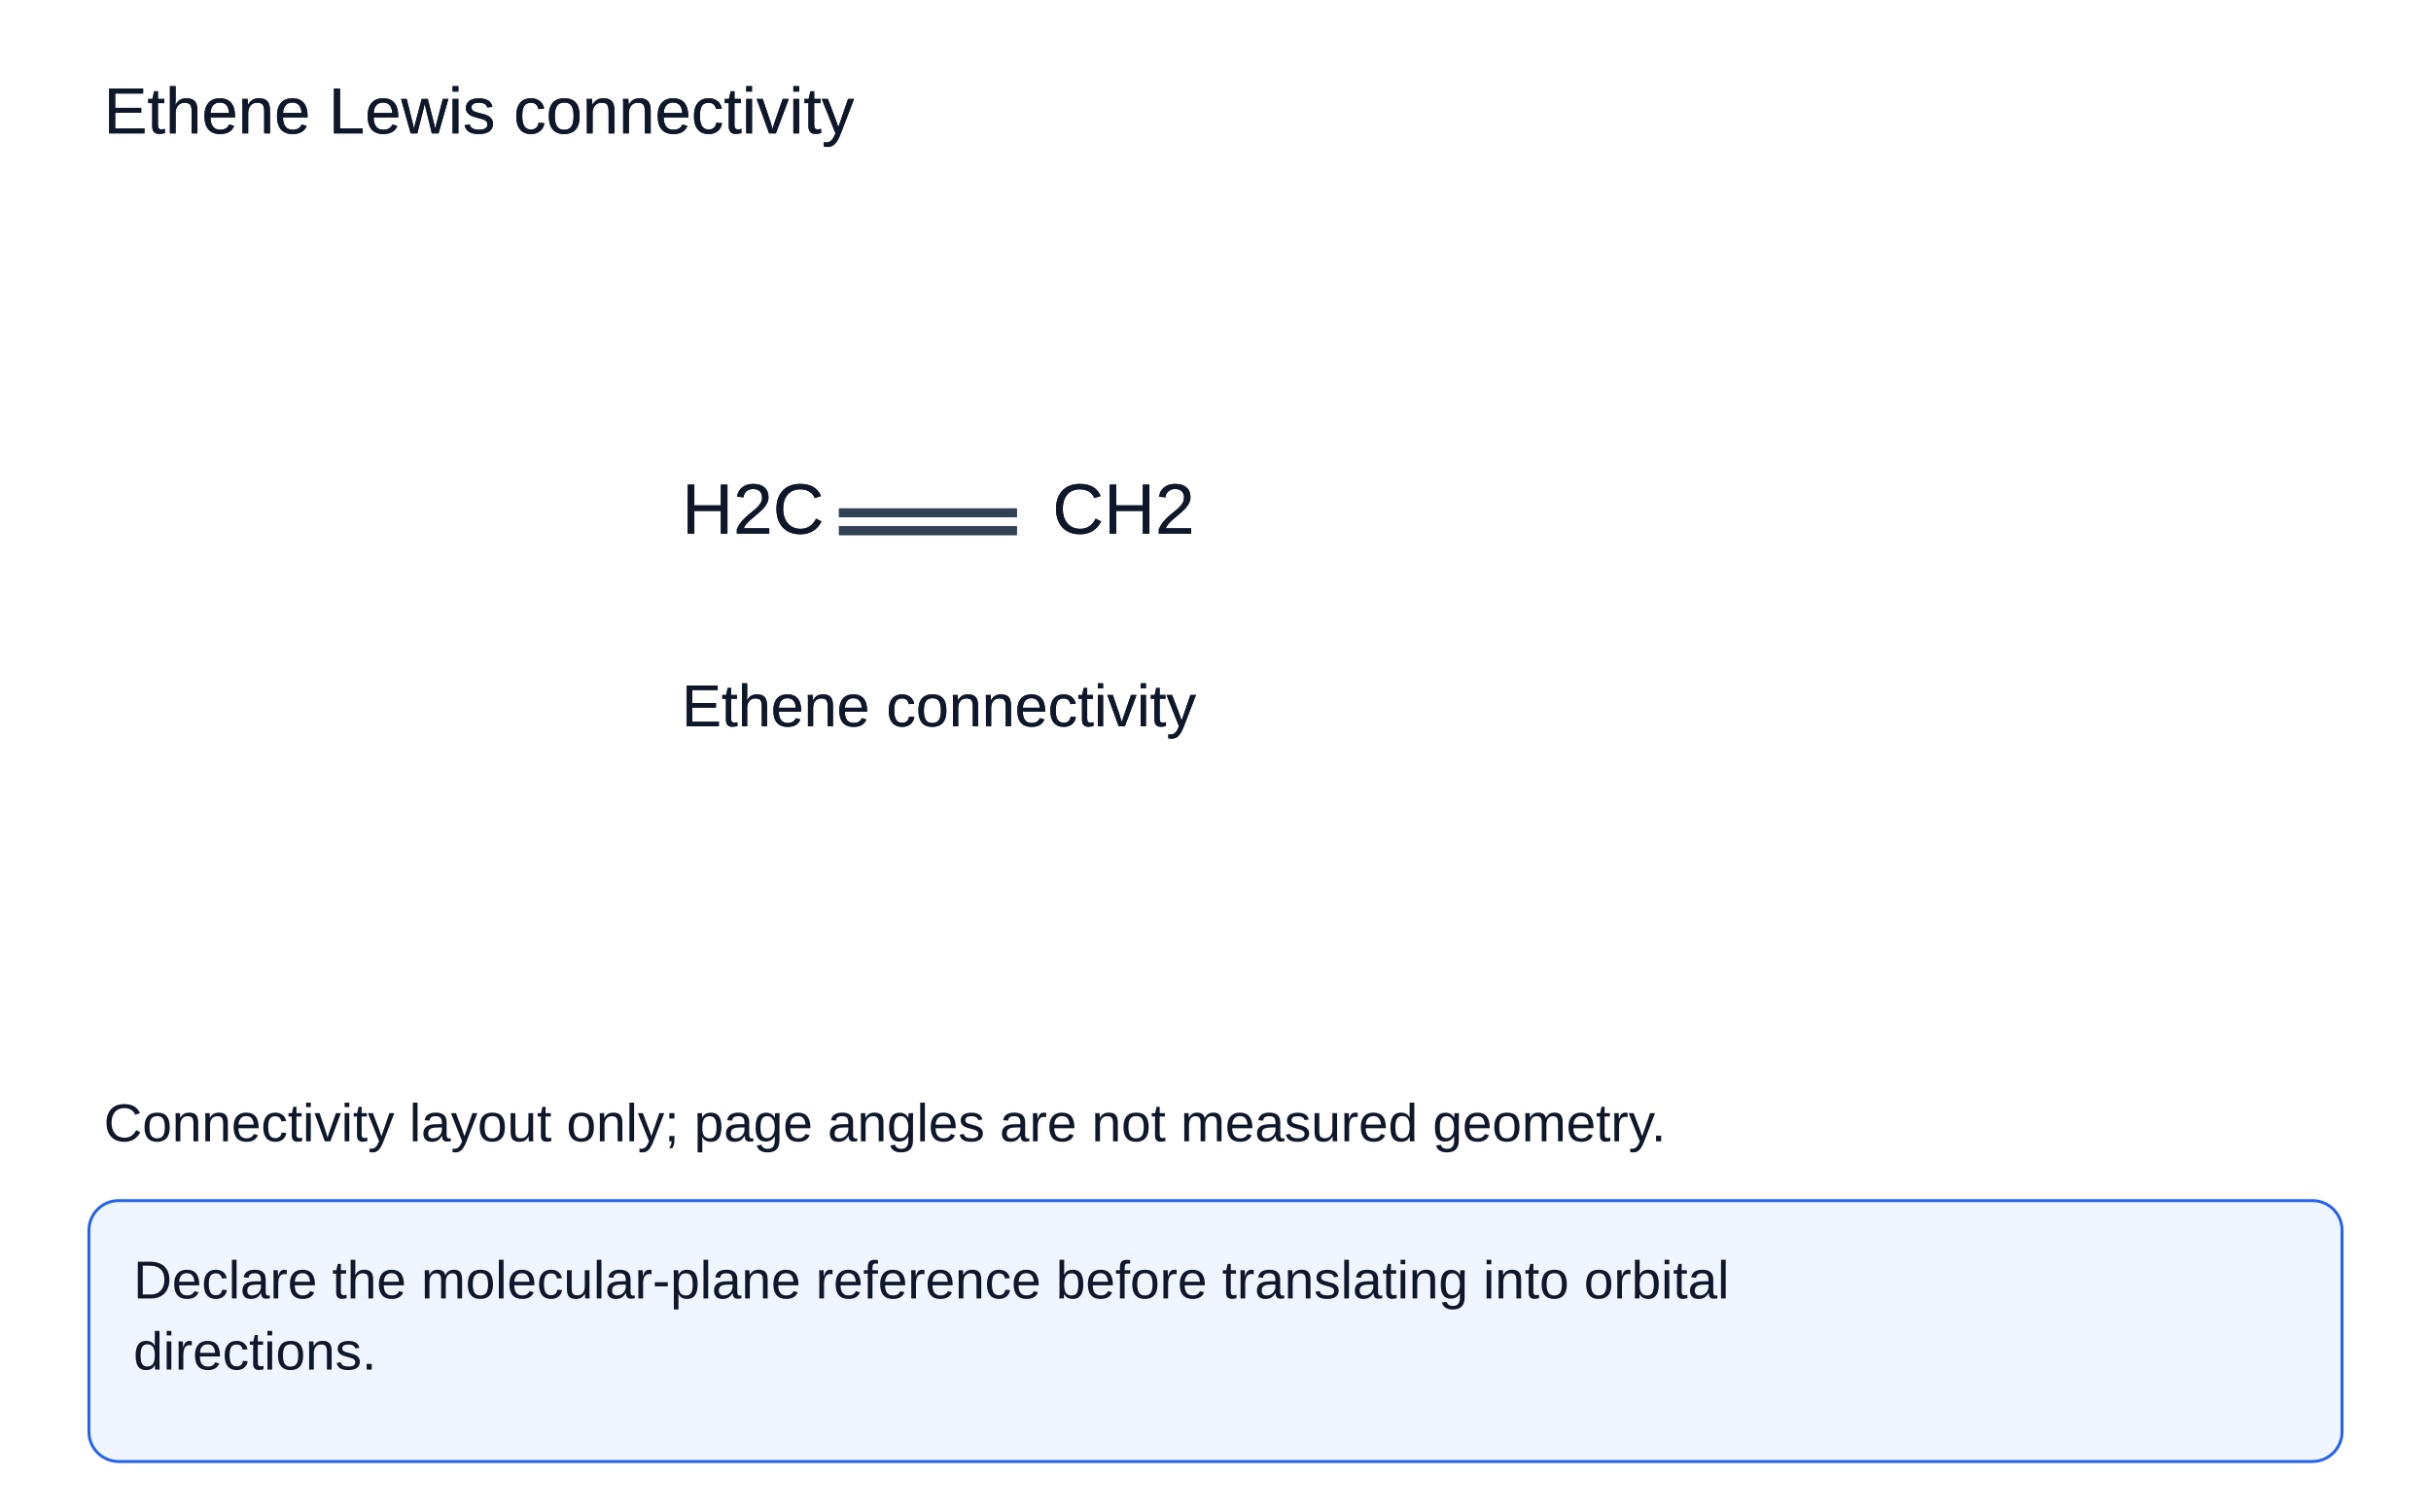
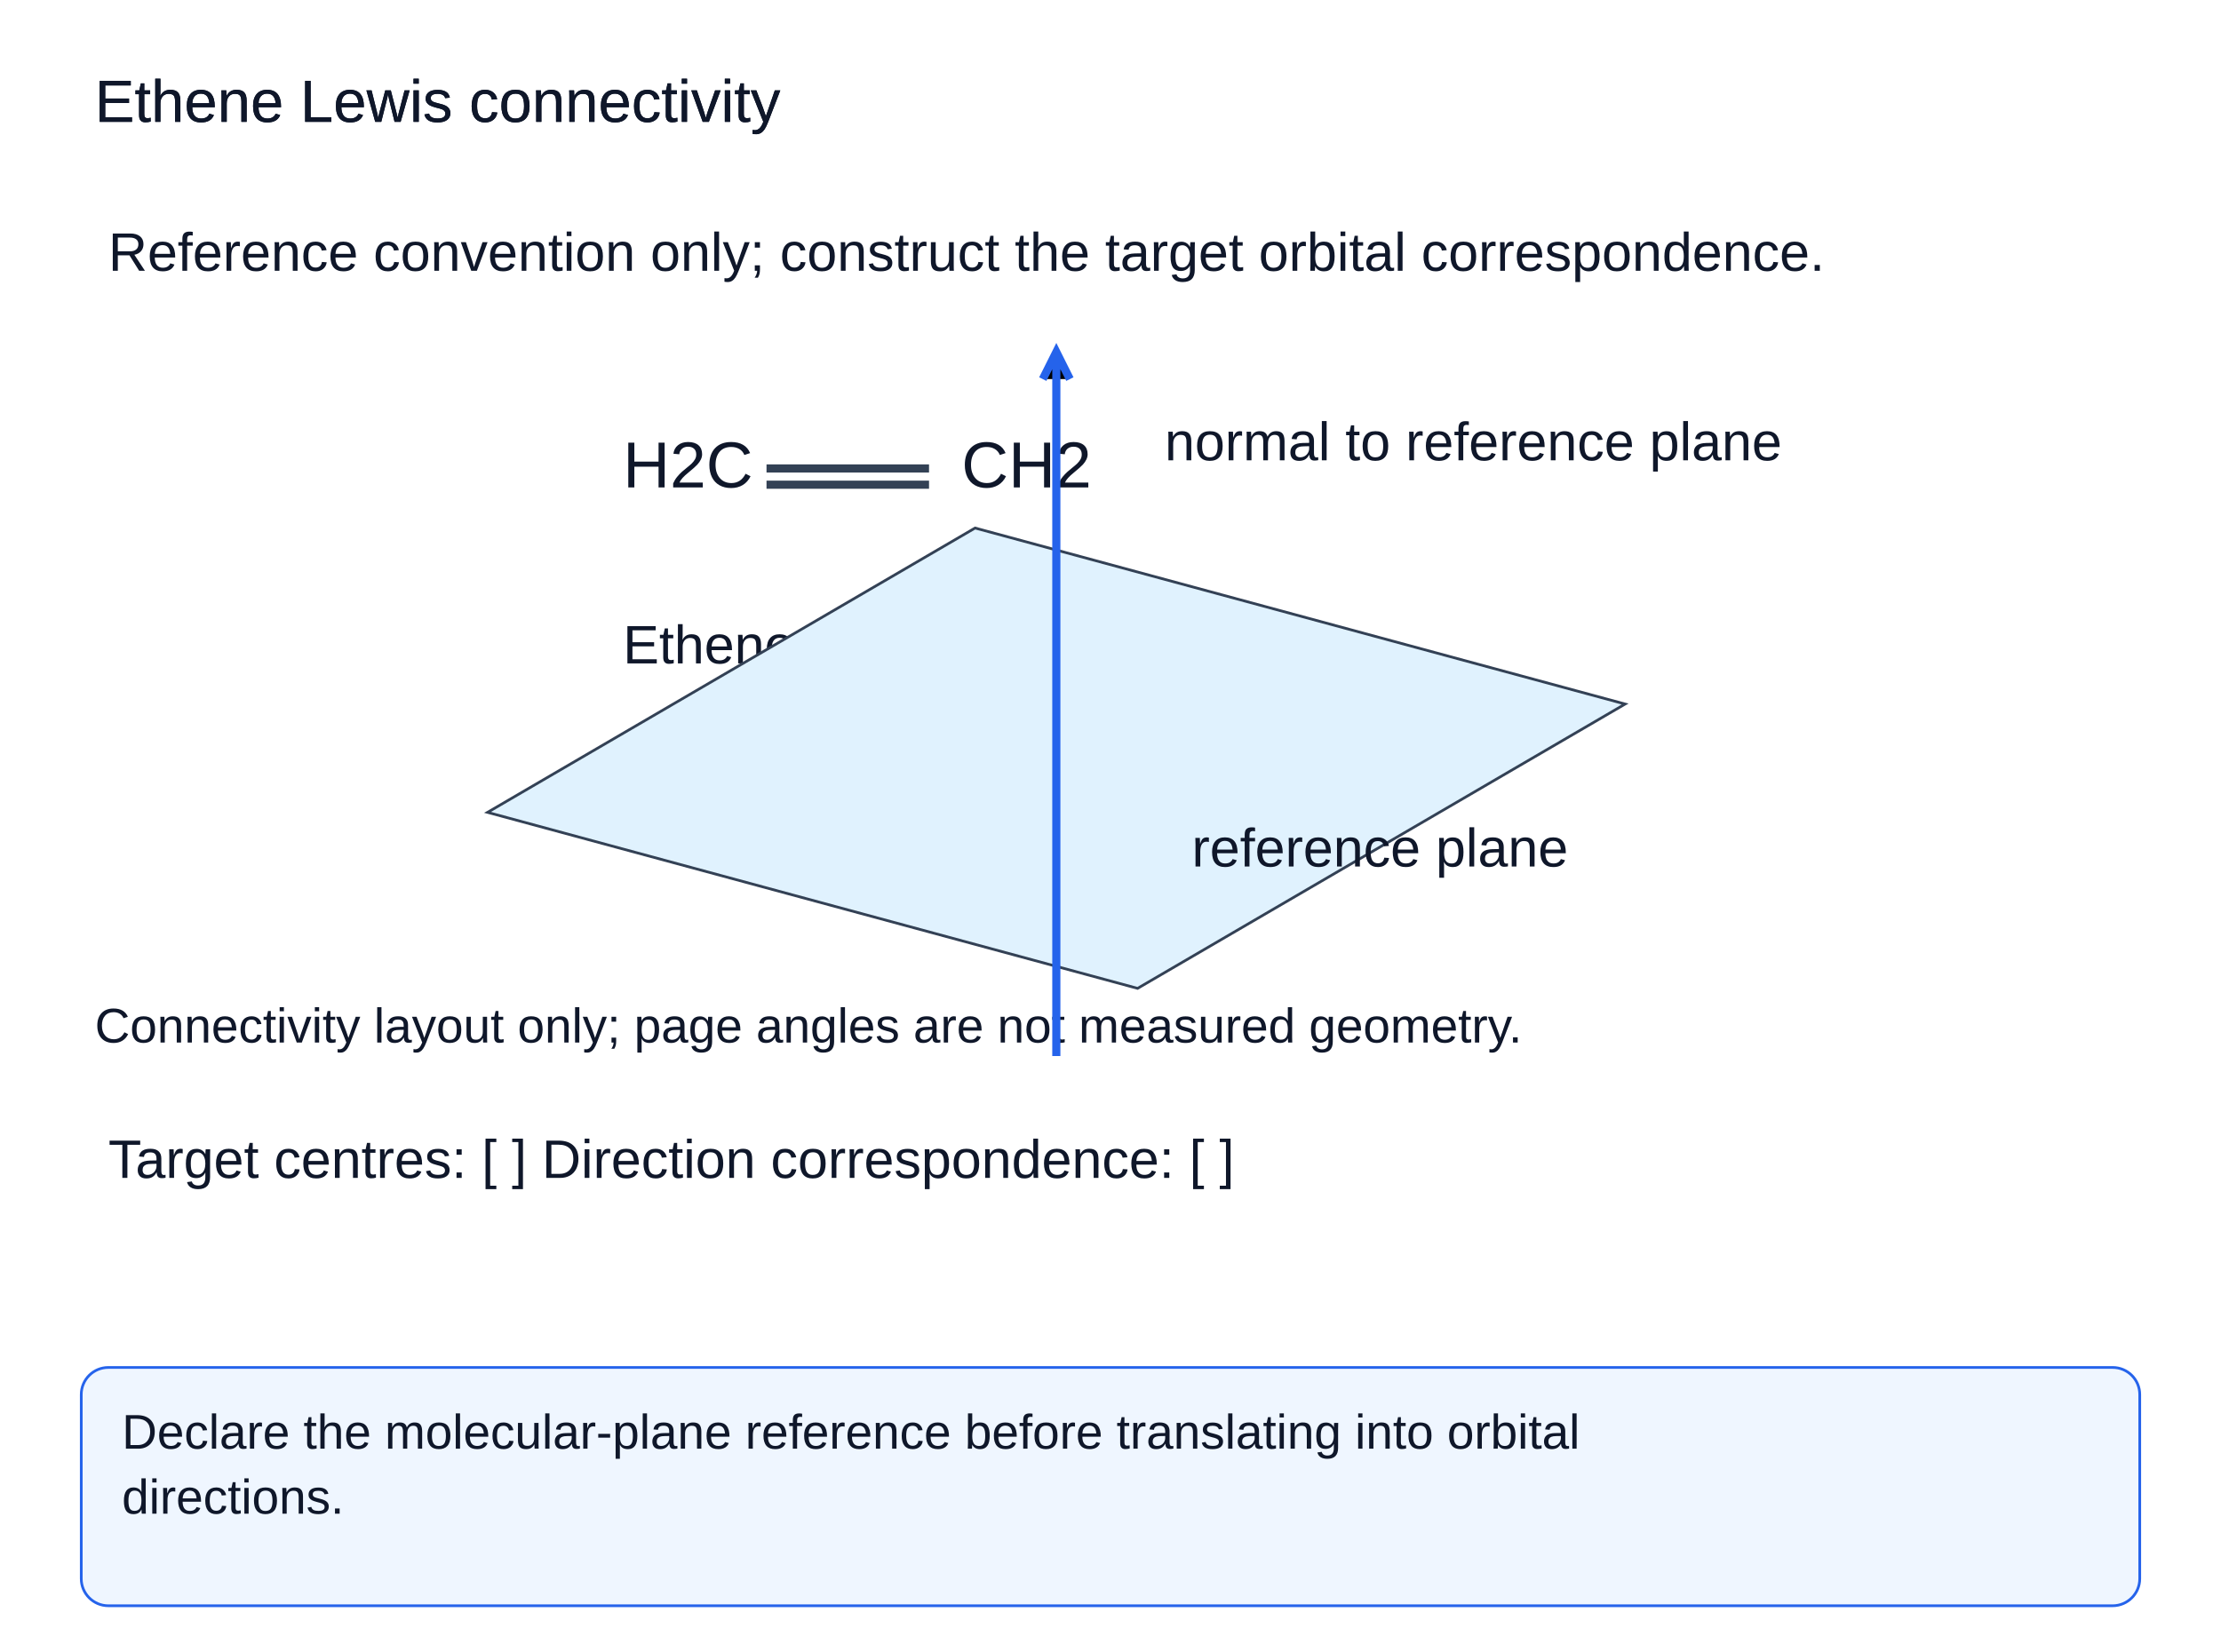
- <svg xmlns="http://www.w3.org/2000/svg" viewBox="0 0 820 510" role="img" aria-label="Ethene Lewis connectivity">
+ <svg xmlns="http://www.w3.org/2000/svg" viewBox="0 0 820 610" role="img" aria-label="Ethene Lewis connectivity">
  <style>text{font-family:Arial,sans-serif;fill:#0f172a;stroke:none}</style>
  <g data-g9-stage-id="REP-ACADEMIC-ISS34-Q3-GIVENS">
    <text x="35" y="45" font-size="22">Ethene Lewis connectivity</text>
    <text x="230" y="180" font-size="24">H2C</text>
    <line x1="283" y1="173" x2="343" y2="173" stroke="#334155" stroke-width="3" />
    <line x1="283.0" y1="179.0" x2="343.0" y2="179.0" stroke="#334155" stroke-width="3" />
    <text x="355" y="180" font-size="24">CH2</text>
    <text x="230" y="245" font-size="20">Ethene connectivity</text>
    <text x="35" y="385" font-size="18">Connectivity layout only; page angles are not measured geometry.</text>
  </g>
  <g data-g9-stage-id="REP-ACADEMIC-ISS34-Q3-BRIDGE">
    <text x="35" y="45" font-size="22">Ethene Lewis connectivity</text>
-     <text x="230" y="180" font-size="24">H2C</text>
-     <line x1="283" y1="173" x2="343" y2="173" stroke="#334155" stroke-width="3" />
-     <line x1="283.0" y1="179.0" x2="343.0" y2="179.0" stroke="#334155" stroke-width="3" />
-     <text x="355" y="180" font-size="24">CH2</text>
-     <text x="230" y="245" font-size="20">Ethene connectivity</text>
-     <rect x="30" y="405" width="760" height="88" rx="10" fill="#eff6ff" stroke="#2563eb" />
-     <text x="45" y="438" font-size="18">Declare the molecular-plane reference before translating into orbital</text>
-     <text x="45" y="462" font-size="18">directions.</text>
+     <text x="40" y="100" font-size="20">Reference convention only; construct the target orbital correspondence.</text>
+     <path d="M180 300L360 195L600 260L420 365Z" fill="#e0f2fe" stroke="#334155" />
+     <path d="M390 390V130 M385 140L390 130L395 140" stroke="#2563eb" stroke-width="3" />
+     <text x="430" y="170" font-size="20">normal to reference plane</text>
+     <text x="440" y="320" font-size="20">reference plane</text>
+     <text x="40" y="435" font-size="20">Target centres: [     ]     Direction correspondence: [                  ]</text>
+     <rect x="30" y="505" width="760" height="88" rx="10" fill="#eff6ff" stroke="#2563eb" />
+     <text x="45" y="535" font-size="18">Declare the molecular-plane reference before translating into orbital</text>
+     <text x="45" y="559" font-size="18">directions.</text>
  </g>
</svg>
